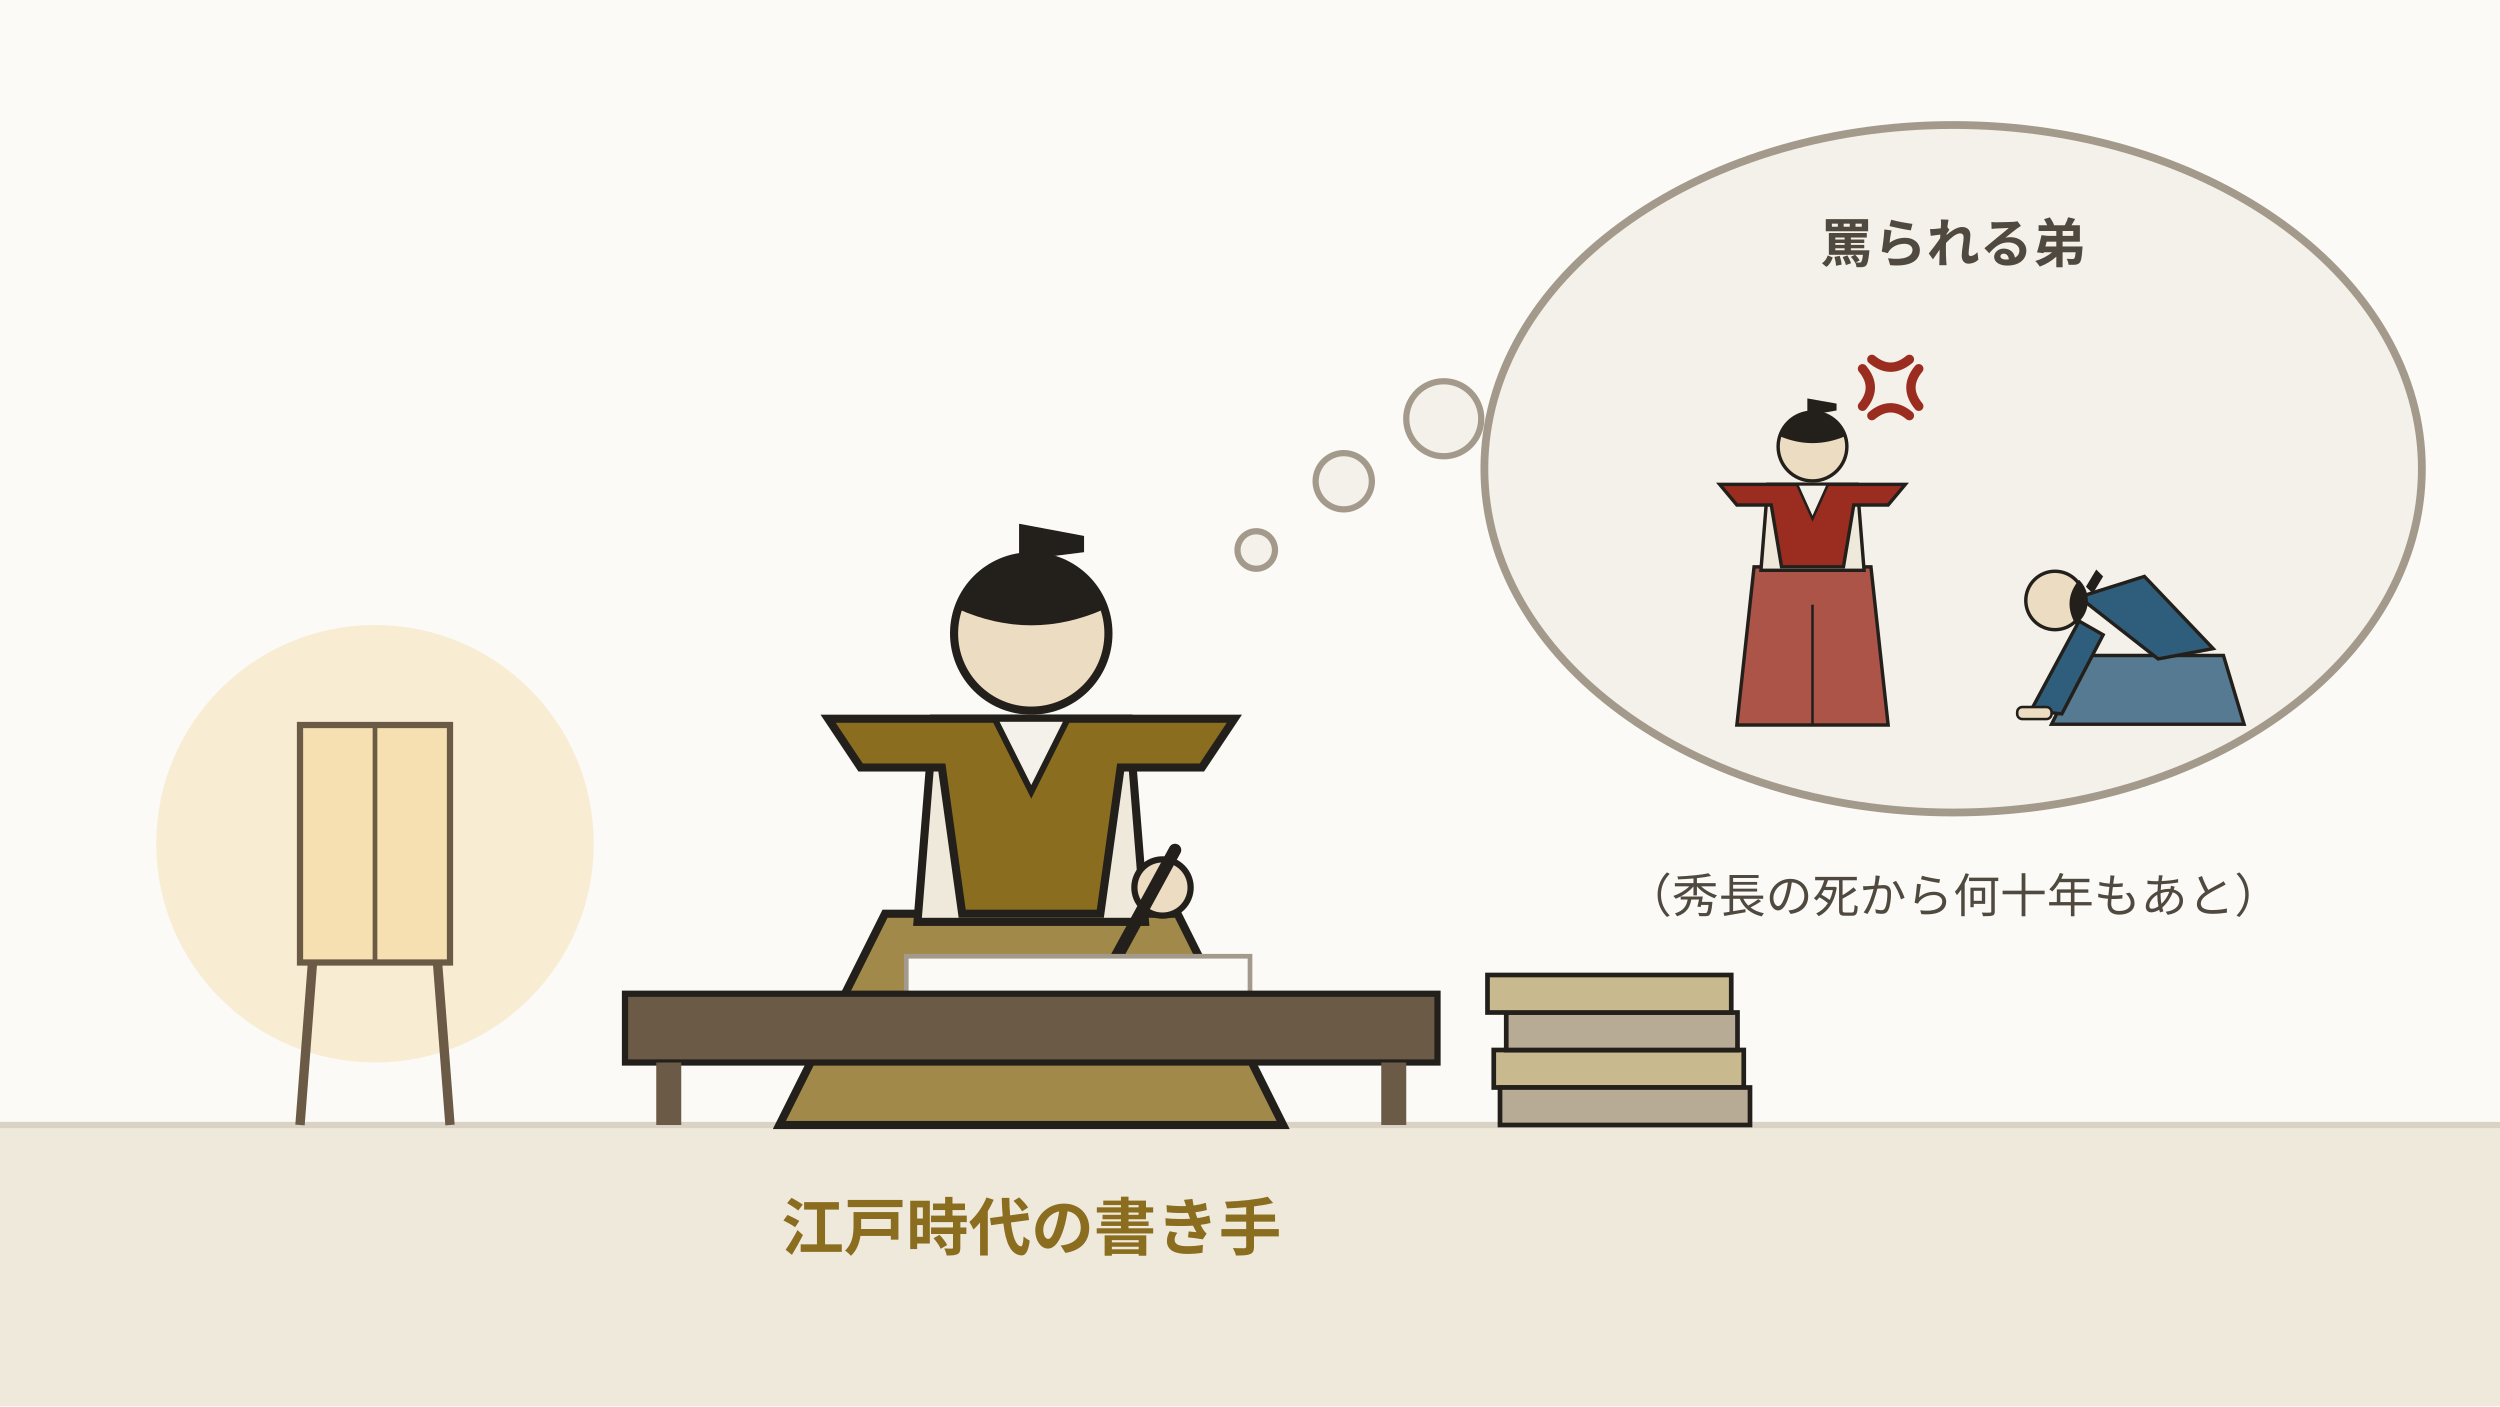
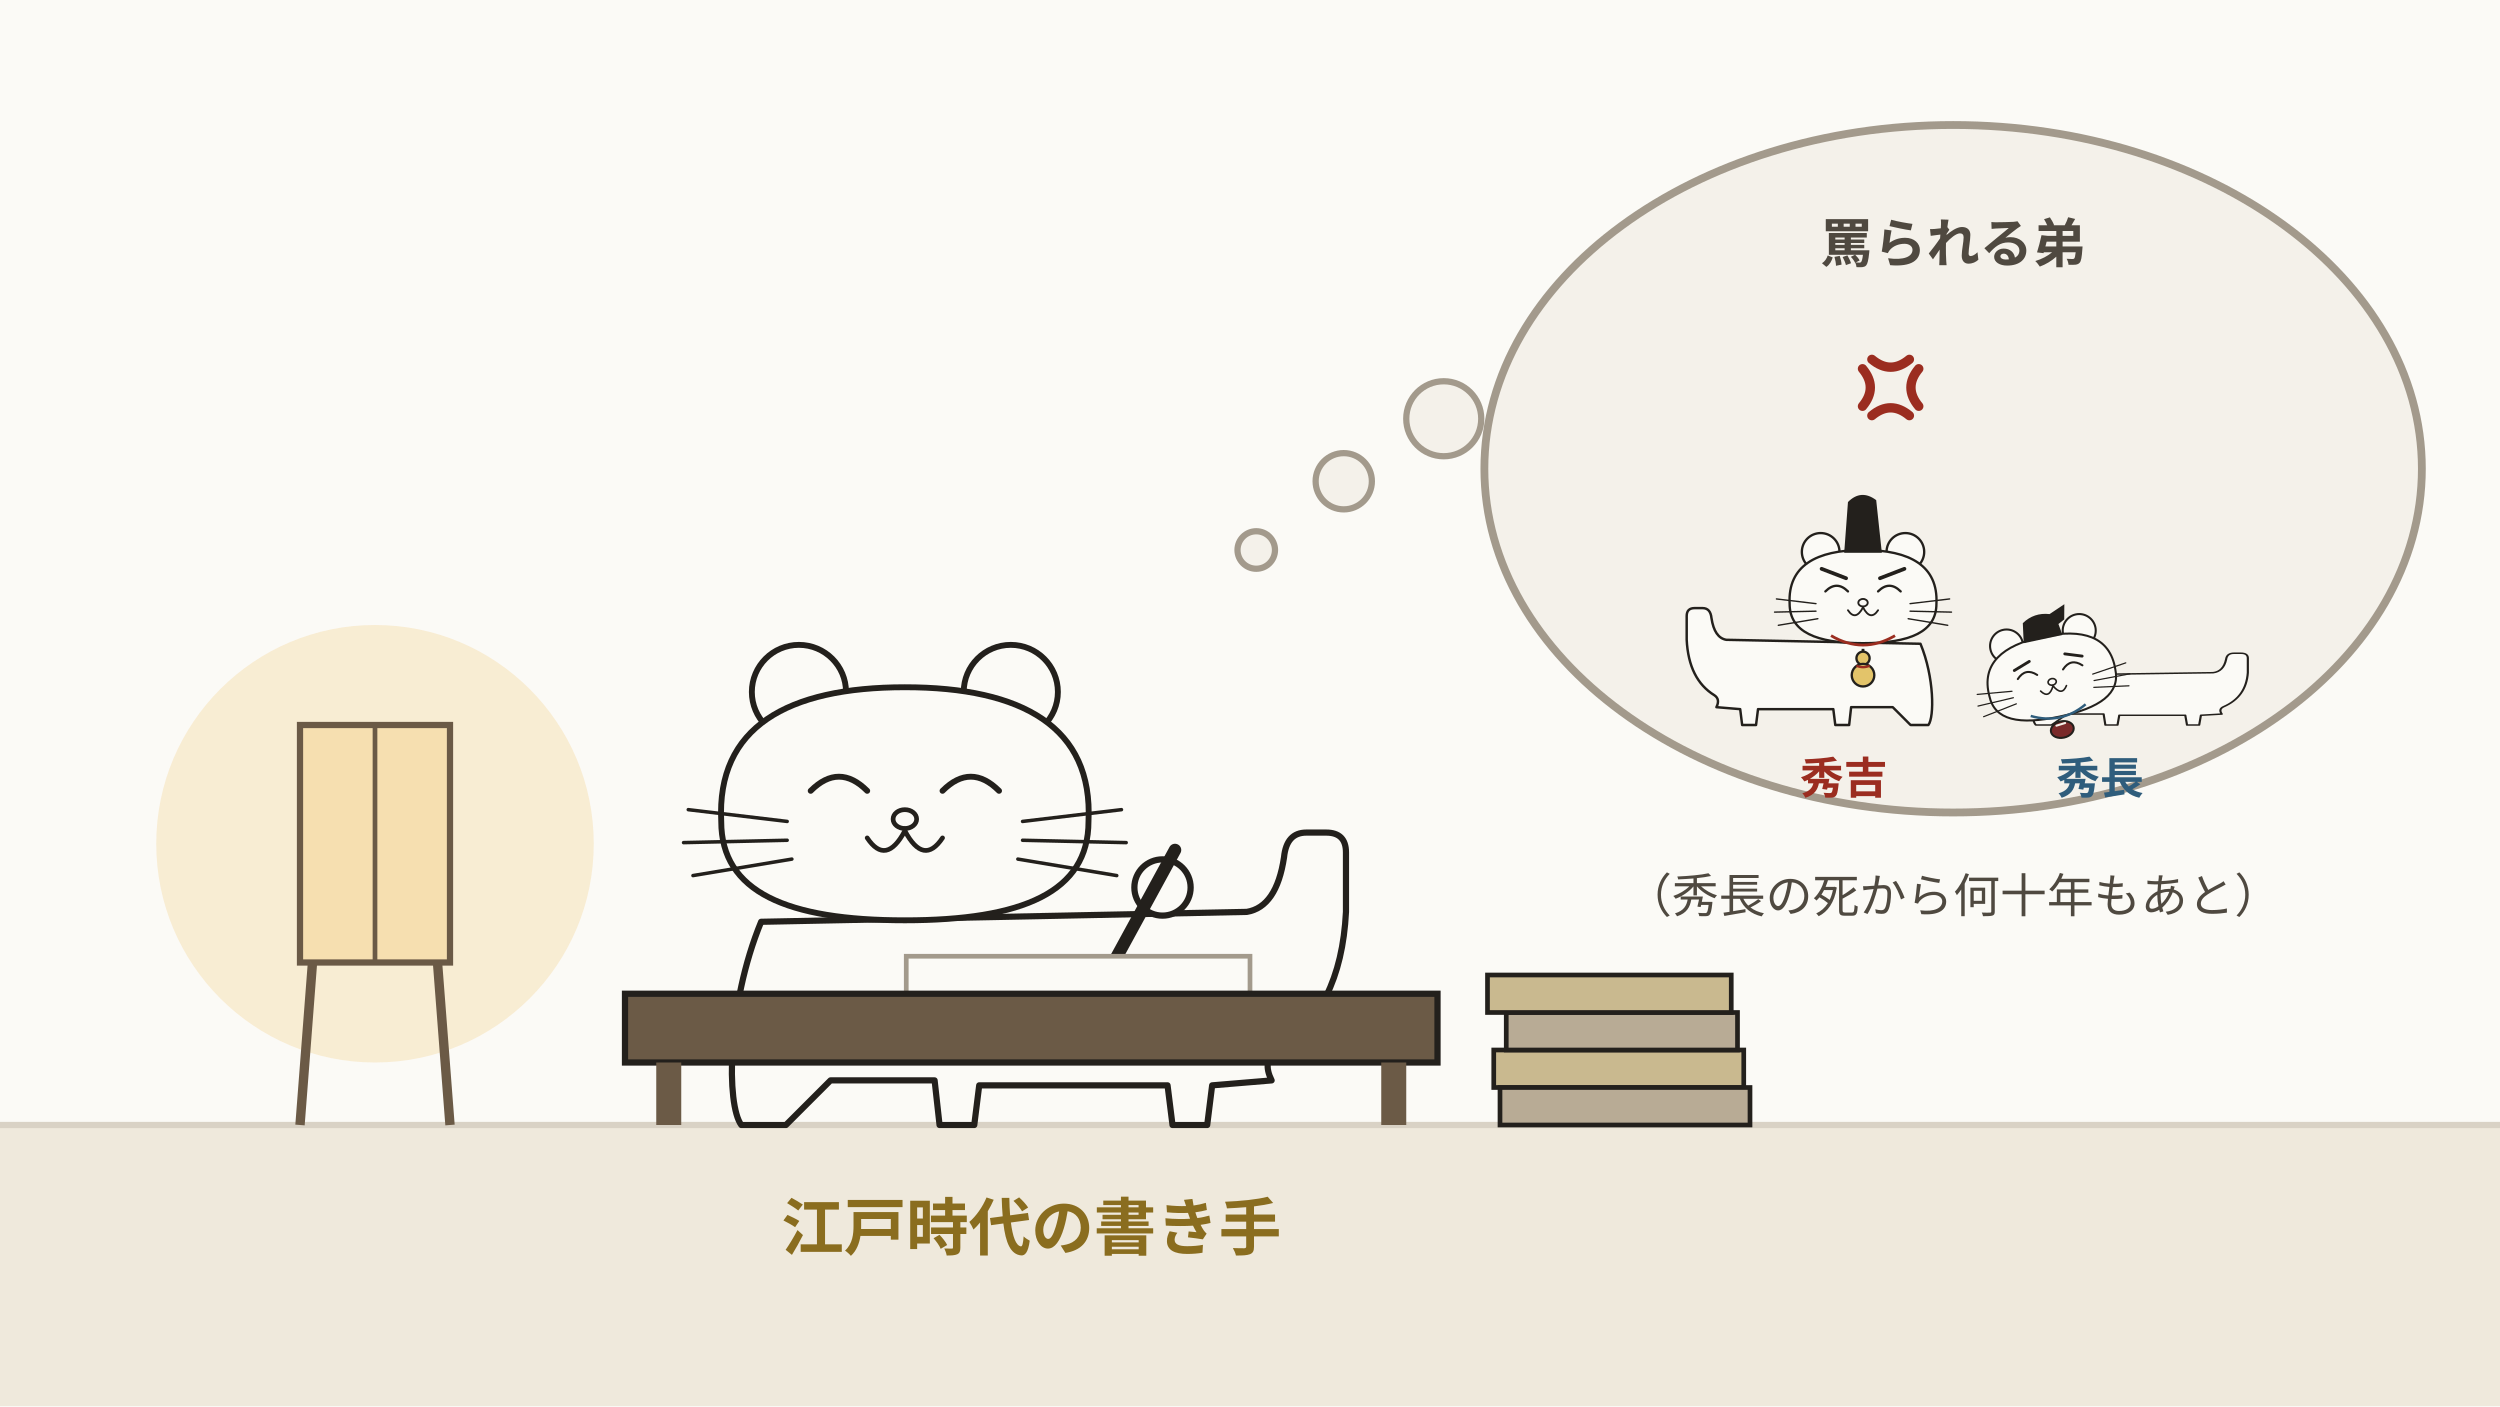
- <svg xmlns="http://www.w3.org/2000/svg" viewBox="0 0 800 450" role="img" aria-label="江戸時代の書き手が、行灯のそばの文机で筆をとり、兄に怒られて平伏する弟の話を書いているイメージイラスト">
+ <svg xmlns="http://www.w3.org/2000/svg" viewBox="0 0 800 450" role="img" aria-label="江戸時代の書き手が、行灯のそばの文机で筆をとり、兄に怒られて平伏する弟の話を書いているイメージイラスト。人物はみな服を着ない四つ足の猫のキャラ（ぱぱねこ）で描き、秀吉は立烏帽子と首の瓢箪、秀長は折烏帽子と首の小豆で見分ける">
  <defs>
-     <symbol id="sz" viewBox="-70 -150 140 150" overflow="visible">
-       <path d="M-36,-52 L36,-52 L62,0 L-62,0 Z" fill="currentColor" fill-opacity="0.8" stroke="#23201c" stroke-width="2" />
-       <path d="M-24,-100 L24,-100 L28,-50 L-28,-50 Z" fill="#efe9dc" stroke="#23201c" stroke-width="2" />
-       <path d="M-50,-100 L50,-100 L42,-88 L22,-88 L17,-52 L-17,-52 L-22,-88 L-42,-88 Z" fill="currentColor" stroke="#23201c" stroke-width="2" />
-       <path d="M-9,-100 L0,-82 L9,-100 Z" fill="#f4f1ea" stroke="#23201c" stroke-width="1.5" />
-       <circle cx="0" cy="-121" r="19" fill="#ecdcc2" stroke="#23201c" stroke-width="2" />
-       <path d="M-18,-127 A19,19 0 0 1 18,-127 Q0,-119 -18,-127 Z" fill="#23201c" />
-       <path d="M-3,-139 L-3,-148 L13,-145 L13,-141 Z" fill="#23201c" />
-     </symbol>
-     <symbol id="st" viewBox="-60 -200 120 200" overflow="visible">
-       <path d="M-34,-92 L34,-92 L44,0 L-44,0 Z" fill="currentColor" fill-opacity="0.8" stroke="#23201c" stroke-width="2" />
-       <path d="M0,-70 V0" stroke="#23201c" stroke-width="1.5" />
-       <path d="M-26,-140 L26,-140 L30,-90 L-30,-90 Z" fill="#efe9dc" stroke="#23201c" stroke-width="2" />
-       <path d="M-54,-140 L54,-140 L44,-128 L24,-128 L18,-92 L-18,-92 L-24,-128 L-44,-128 Z" fill="currentColor" stroke="#23201c" stroke-width="2" />
-       <path d="M-9,-140 L0,-120 L9,-140 Z" fill="#f4f1ea" stroke="#23201c" stroke-width="1.5" />
-       <circle cx="0" cy="-162" r="20" fill="#ecdcc2" stroke="#23201c" stroke-width="2" />
-       <path d="M-19,-168 A20,20 0 0 1 19,-168 Q0,-160 -19,-168 Z" fill="#23201c" />
-       <path d="M-3,-180 L-3,-190 L14,-187 L14,-183 Z" fill="#23201c" />
-     </symbol>
-     <symbol id="bw" viewBox="-80 -110 160 110" overflow="visible">
-       <path d="M-30,-40 L50,-40 L62,0 L-50,0 Z" fill="currentColor" fill-opacity="0.8" stroke="#23201c" stroke-width="2" />
-       <path d="M12,-38 L44,-44 L4,-86 L-34,-74 Z" fill="currentColor" stroke="#23201c" stroke-width="2" />
-       <path d="M-34,-60 L-62,-8 L-44,-6 L-20,-52 Z" fill="currentColor" stroke="#23201c" stroke-width="2" />
-       <rect x="-70" y="-10" width="20" height="7" rx="3" fill="#ecdcc2" stroke="#23201c" stroke-width="1.5" />
-       <circle cx="-48" cy="-72" r="17" fill="#ecdcc2" stroke="#23201c" stroke-width="2" />
-       <path d="M-34,-84 A17,17 0 0 1 -36,-58 Q-44,-72 -34,-84 Z" fill="#23201c" />
-       <path d="M-30,-80 L-24,-90 L-20,-86 L-26,-76 Z" fill="#23201c" />
-     </symbol>
+     <g id="pn-head">
+       <circle cx="-45" cy="-45" r="20" fill="#fbfaf6" stroke="#23201c" stroke-width="2.5" />
+       <circle cx="45" cy="-45" r="20" fill="#fbfaf6" stroke="#23201c" stroke-width="2.5" />
+       <path d="M-78,10 C-80,-30 -50,-47 0,-47 C50,-47 80,-30 78,10 C78,40 50,52 0,52 C-50,52 -78,40 -78,10 Z" fill="#fbfaf6" stroke="#23201c" stroke-width="2.5" />
+       <path d="M-40,-3 Q-28,-15 -16,-3 M16,-3 Q28,-15 40,-3" fill="none" stroke="#23201c" stroke-width="2.5" stroke-linecap="round" />
+       <ellipse cx="0" cy="9" rx="5" ry="4" fill="none" stroke="#23201c" stroke-width="2" />
+       <path d="M-16,17 Q-8,29 0,14 Q8,29 16,17" fill="none" stroke="#23201c" stroke-width="2" stroke-linecap="round" />
+       <path d="M-50,10 L-92,5 M-50,18 L-94,19 M-48,26 L-90,33 M50,10 L92,5 M50,18 L94,19 M48,26 L90,33" stroke="#23201c" stroke-width="1.5" stroke-linecap="round" />
+     </g>
+     <g id="pn-base">
+       <path d="M-109,-82 C-123,-48 -123,-8 -117,0 L-99,0 L-81,-18 L-39,-18 L-37,0 L-23,0 L-21,-16 L55,-16 L57,0 L71,0 L73,-16 L97,-18 Q93,-26 99,-30 Q125,-46 127,-86 L127,-110 Q127,-118 119,-118 L111,-118 Q103,-118 102,-108 Q99,-88 87,-86 Z" fill="#fbfaf6" stroke="#23201c" stroke-width="2.5" stroke-linejoin="round" />
+       <use href="#pn-head" transform="translate(-51,-132) scale(0.95)" />
+     </g>
+     <g id="pn-fuse">
+       <path d="M-109,-82 C-123,-48 -123,-8 -117,0 L-99,0 L-81,-18 L-39,-18 L-37,0 L-23,0 L-21,-16 L55,-16 L57,0 L71,0 L73,-16 L97,-18 Q93,-26 99,-30 Q125,-46 127,-86 L127,-110 Q127,-118 119,-118 L111,-118 Q103,-118 102,-108 Q99,-88 87,-86 Z" transform="scale(1,0.7)" fill="#fbfaf6" stroke="#23201c" stroke-width="2.5" stroke-linejoin="round" />
+       <use href="#pn-head" transform="translate(-100,-58) rotate(-12) scale(0.95)" />
+     </g>
  </defs>
  <rect width="800" height="450" fill="#fbfaf6" />
  <rect x="0" y="360" width="800" height="90" fill="#efe9dc" />
  <path d="M0,360 H800" stroke="#d9d2c5" stroke-width="2" />
  <circle cx="120" cy="270" r="70" fill="#f6dfb0" opacity="0.5" />
  <rect x="96" y="232" width="48" height="76" fill="#f6dfb0" stroke="#6b5a46" stroke-width="2" />
  <path d="M96,232 H144 M120,232 V308" stroke="#6b5a46" stroke-width="1.5" />
  <path d="M100,308 L96,360 M140,308 L144,360" stroke="#6b5a46" stroke-width="3" />
-   <use href="#sz" x="239" y="165" width="182" height="195" color="#8a6d1f" />
-   <circle cx="372" cy="284" r="9" fill="#ecdcc2" stroke="#23201c" stroke-width="2" />
+   <g transform="translate(330,360) scale(0.793,0.793)">
+     <use href="#pn-base" />
+   </g>
+   <circle cx="372" cy="284" r="9" fill="#fbfaf6" stroke="#23201c" stroke-width="2" />
  <path d="M376,272 L352,316" stroke="#23201c" stroke-width="4" stroke-linecap="round" />
  <rect x="290" y="306" width="110" height="12" fill="#fbfaf6" stroke="#a39a8c" stroke-width="1.5" />
  <rect x="200" y="318" width="260" height="22" fill="#6b5a46" stroke="#23201c" stroke-width="2" />
  <path d="M214,340 V360 M446,340 V360" stroke="#6b5a46" stroke-width="8" />
  <g stroke="#23201c" stroke-width="1.5">
    <rect x="478" y="336" width="80" height="12" fill="#c9b98f" />
    <rect x="482" y="324" width="74" height="12" fill="#b8ab95" />
    <rect x="476" y="312" width="78" height="12" fill="#c9b98f" />
    <rect x="480" y="348" width="80" height="12" fill="#b8ab95" />
  </g>
  <circle cx="402" cy="176" r="6" fill="#f4f1ea" stroke="#a39a8c" stroke-width="2" />
  <circle cx="430" cy="154" r="9" fill="#f4f1ea" stroke="#a39a8c" stroke-width="2" />
  <circle cx="462" cy="134" r="12" fill="#f4f1ea" stroke="#a39a8c" stroke-width="2" />
  <ellipse cx="625" cy="150" rx="150" ry="110" fill="#f4f1ea" stroke="#a39a8c" stroke-width="2.5" />
-   <use href="#st" x="547" y="122" width="66" height="110" color="#9b2d20" />
+   <g transform="translate(580,232) scale(-0.317,0.317)">
+     <use href="#pn-base" />
+     <g transform="translate(-51,-132) scale(0.95)">
+       <path d="M-44,-27 L-18,-17 M18,-17 L44,-27" stroke="#23201c" stroke-width="4" stroke-linecap="round" />
+       <path d="M-20,-44 L-14,-100 Q2,-112 16,-98 L20,-44 Z" fill="#23201c" />
+       <path d="M-34,44 Q0,64 34,44" fill="none" stroke="#9b2d20" stroke-width="3" />
+       <path d="M0,58 V62" stroke="#23201c" stroke-width="3" />
+       <circle cx="0" cy="68" r="7" fill="#e3c46a" stroke="#23201c" stroke-width="2.5" />
+       <circle cx="0" cy="86" r="12" fill="#e3c46a" stroke="#23201c" stroke-width="2.5" />
+       <path d="M-7,76 Q0,79 7,76" fill="none" stroke="#9b2d20" stroke-width="2.5" />
+     </g>
+   </g>
  <g stroke="#9b2d20" stroke-width="3" fill="none" stroke-linecap="round">
    <path d="M596,118 Q601,124 596,130" />
    <path d="M614,118 Q609,124 614,130" />
    <path d="M599,115 Q605,120 611,115" />
    <path d="M599,133 Q605,128 611,133" />
  </g>
-   <use href="#bw" x="640" y="171" width="88" height="61" color="#2f5d7c" />
+   <g transform="translate(684,232) scale(0.278,0.278)">
+     <use href="#pn-fuse" />
+     <g transform="translate(-100,-58) rotate(-12) scale(0.95)">
+       <path d="M-42,-14 L-22,-21 M22,-21 L42,-14" stroke="#23201c" stroke-width="3.5" stroke-linecap="round" />
+       <path d="M-24,-44 L-20,-68 Q-4,-78 14,-72 L34,-80 L30,-62 L22,-58 L24,-44 Z" fill="#23201c" />
+       <path d="M-34,44 Q0,62 34,44" fill="none" stroke="#2f5d7c" stroke-width="3" />
+       <ellipse cx="0" cy="68" rx="14" ry="10" fill="#7a2a2a" stroke="#23201c" stroke-width="2.5" />
+       <path d="M-6,62 L5,61" stroke="#f4f1ea" stroke-width="2.5" stroke-linecap="round" />
+     </g>
+   </g>
  <g font-family="'Noto Serif JP','Yu Mincho','Hiragino Mincho ProN',serif" text-anchor="middle">
    <text x="625" y="84" font-size="17" font-weight="700" fill="#4f4940">罵られる弟</text>
    <text x="330" y="400" font-size="20" font-weight="700" fill="#8a6d1f">江戸時代の書き手</text>
    <text x="625" y="292" font-size="15" fill="#4f4940">（秀長の死から何十年もあと）</text>
+     <text x="590" y="254" font-size="14" font-weight="700" fill="#9b2d20">秀吉</text>
+     <text x="672" y="254" font-size="14" font-weight="700" fill="#2f5d7c">秀長</text>
  </g>
</svg>
